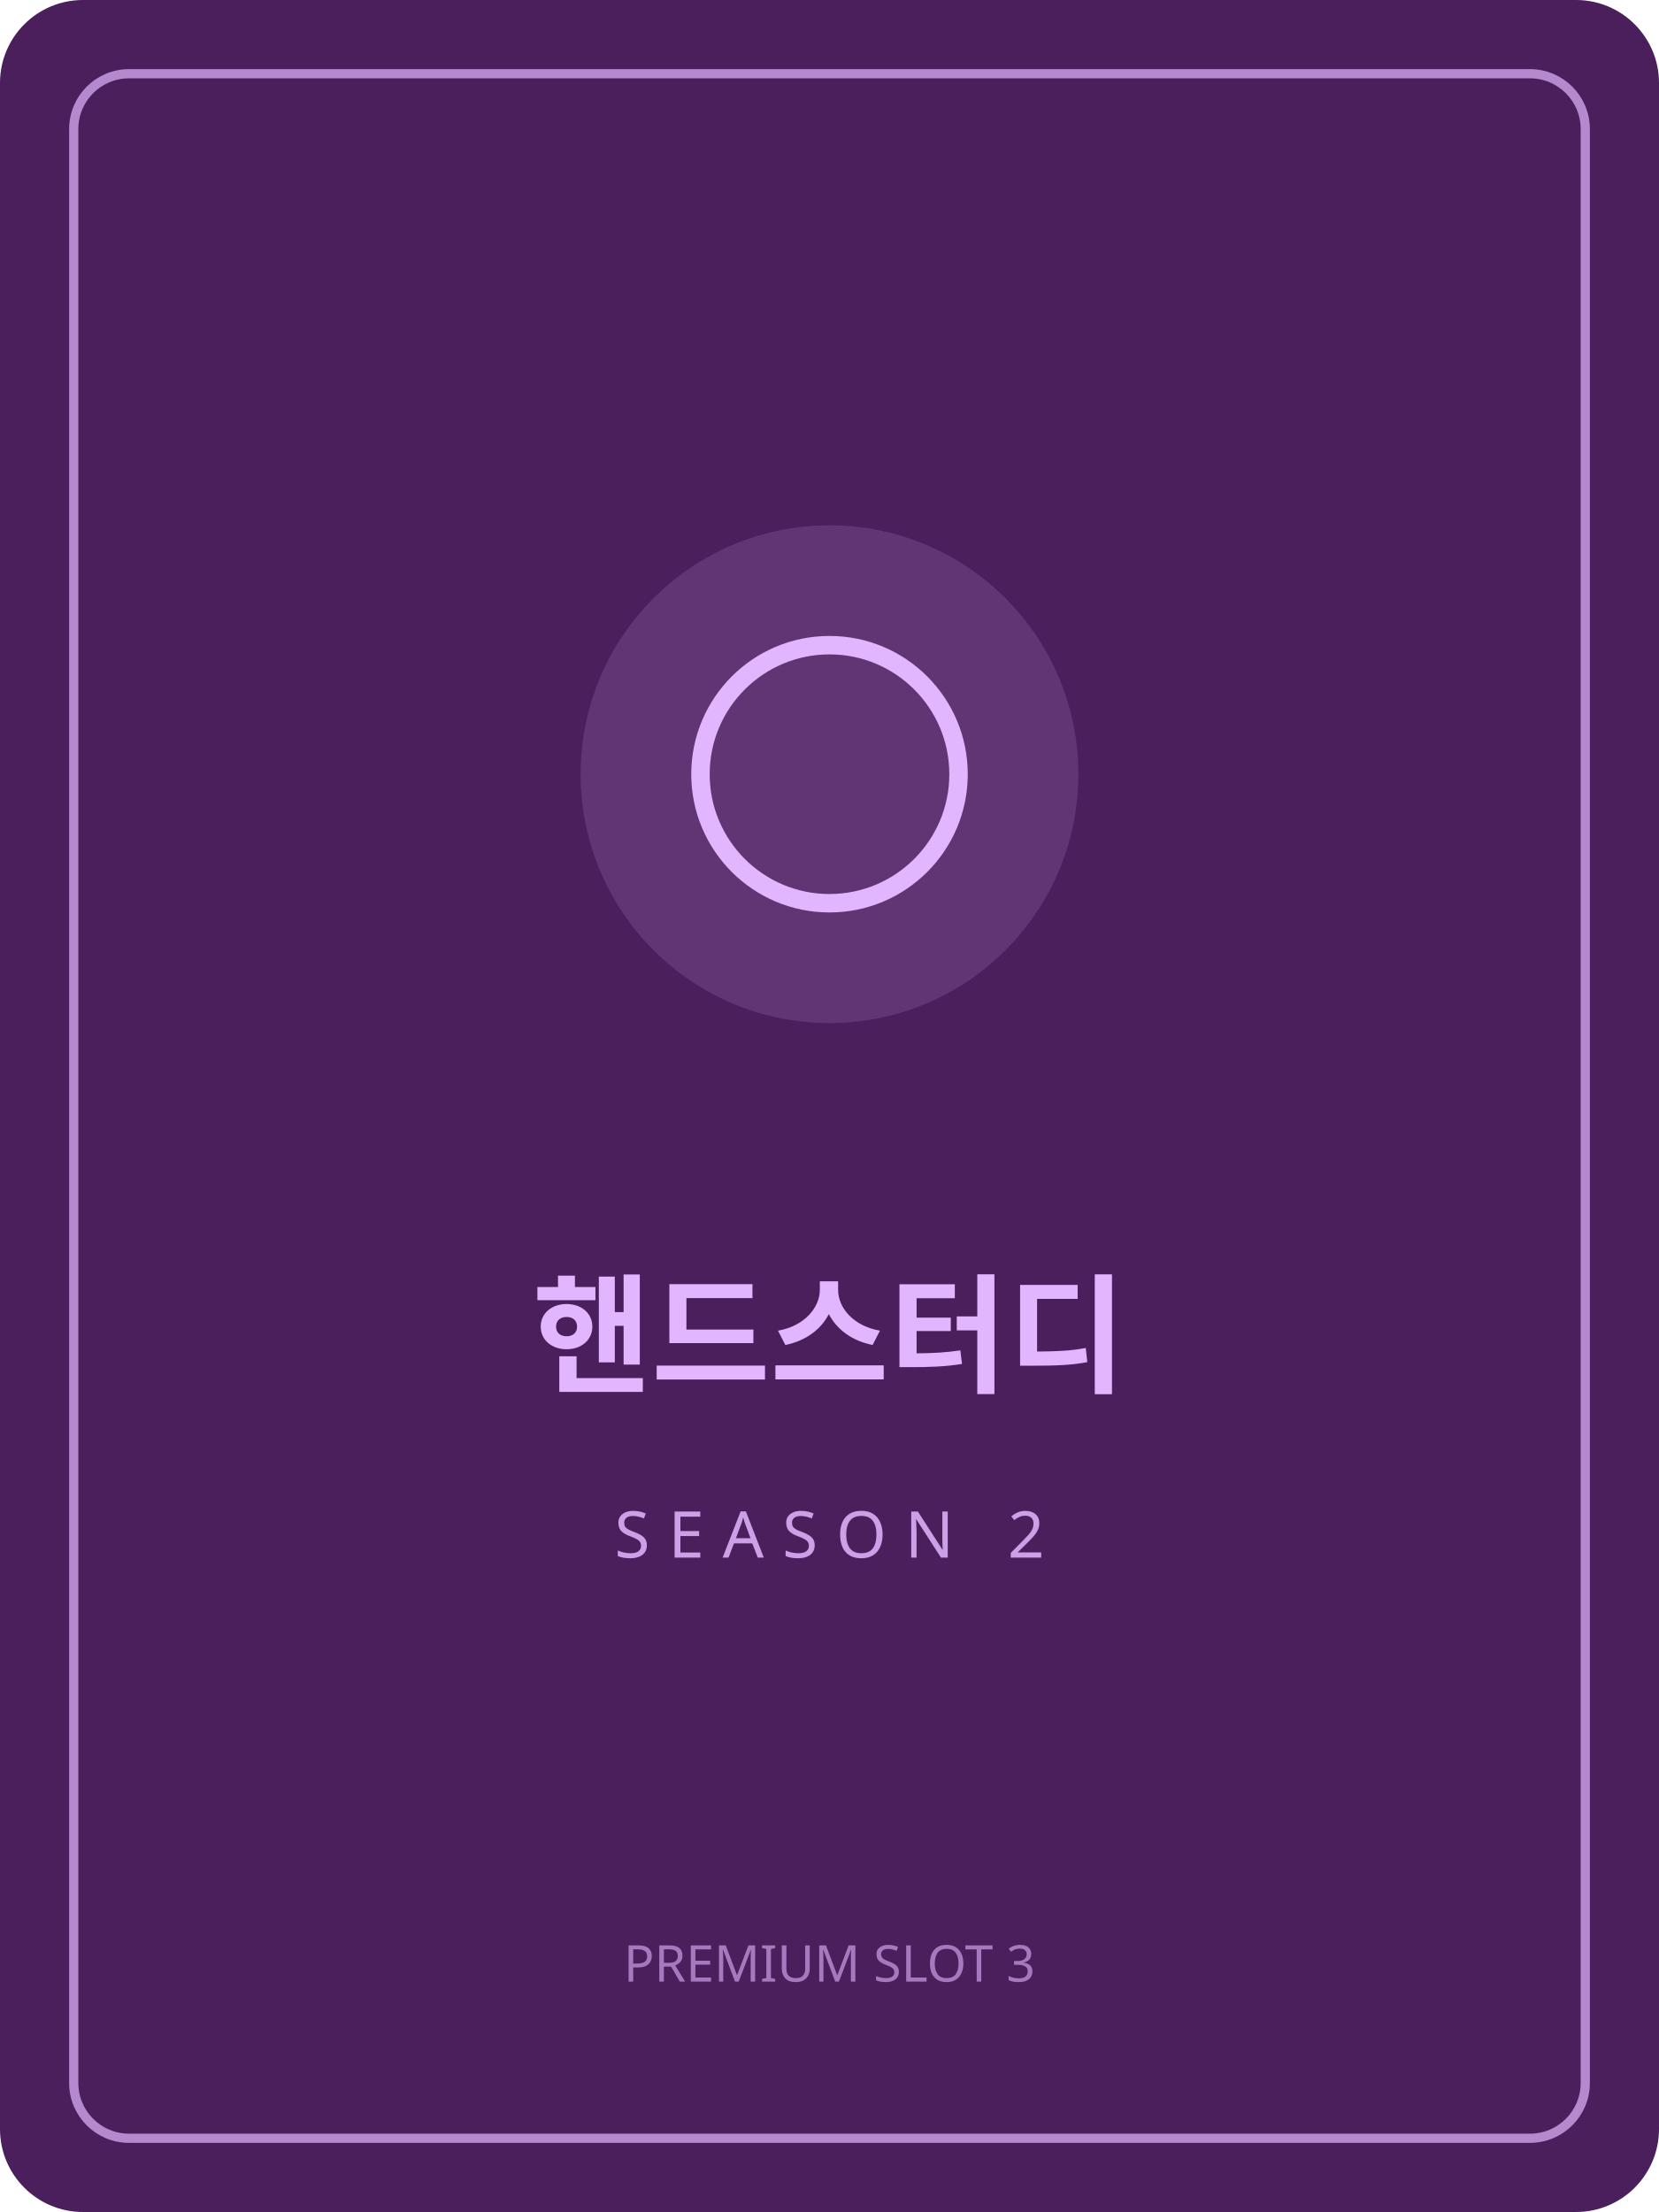
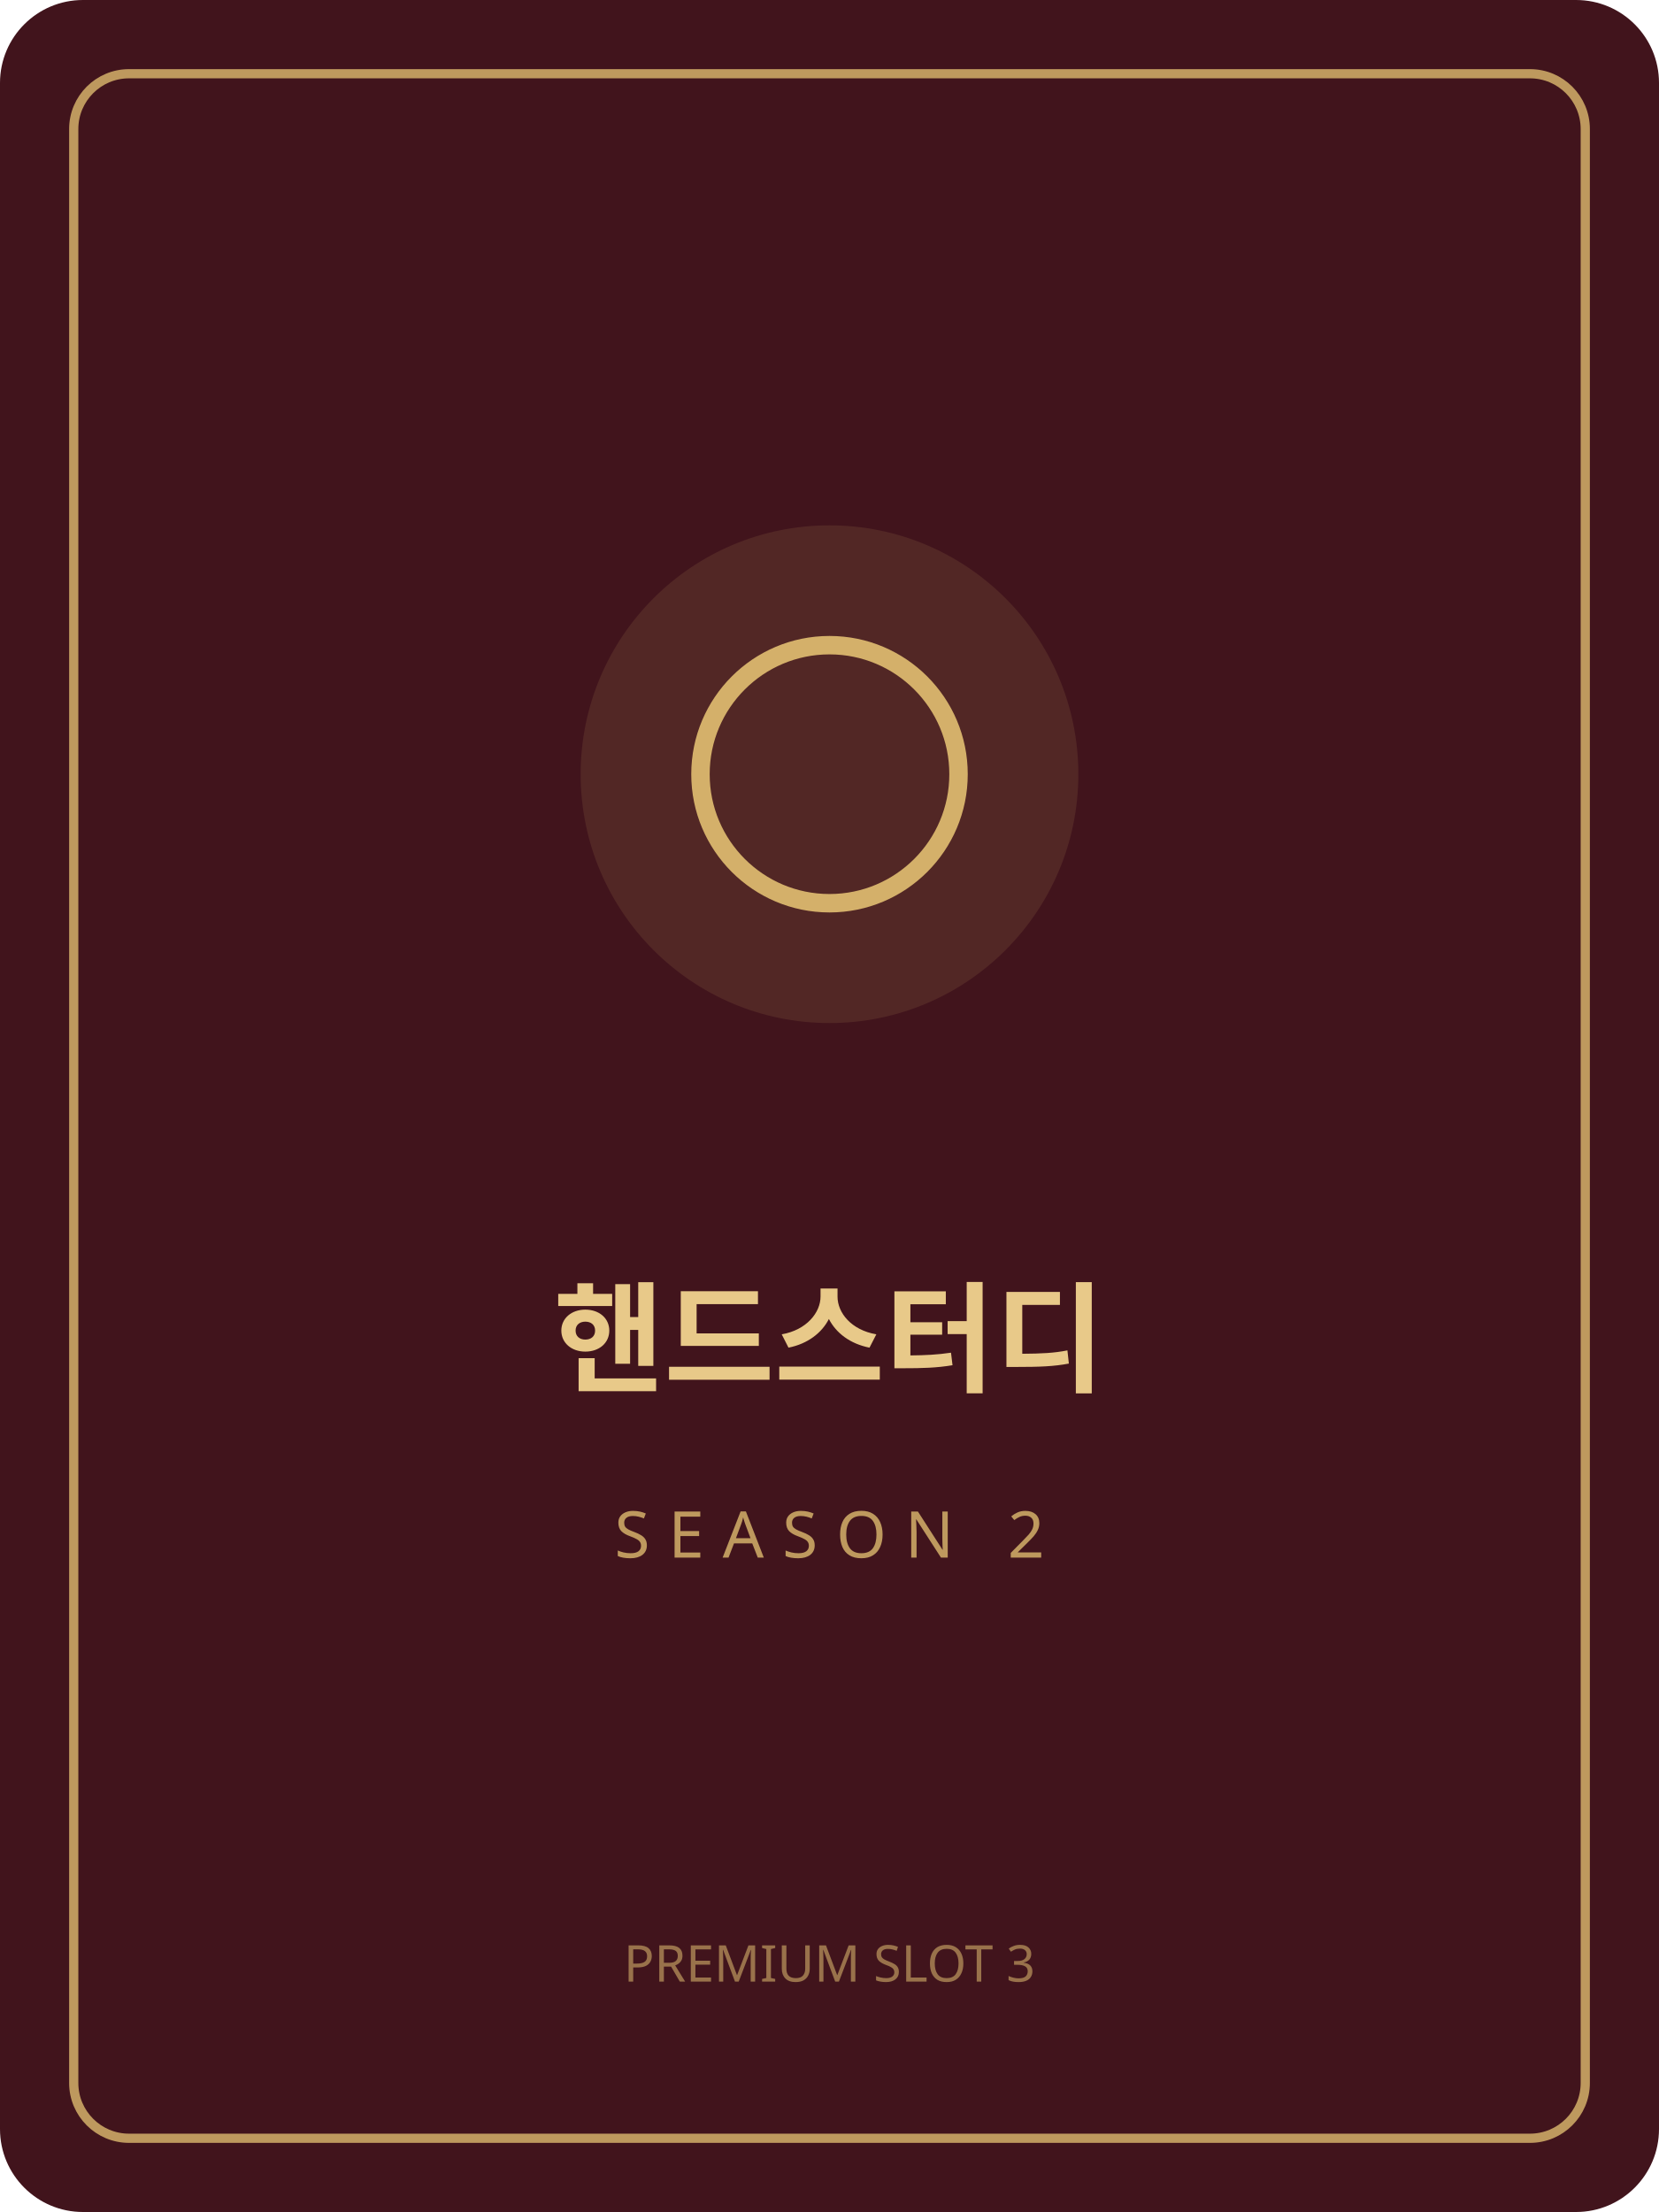
<svg xmlns="http://www.w3.org/2000/svg" viewBox="0 0 360 480" fill="none">
-   <rect width="360" height="480" rx="18" fill="#4A1F5C" />
-   <rect x="16" y="16" width="328" height="448" rx="12" stroke="#E2B6FF" stroke-width="2" opacity="0.7" />
-   <circle cx="180" cy="168" r="54" fill="#E2B6FF" opacity="0.15" />
-   <circle cx="180" cy="168" r="28" stroke="#E2B6FF" stroke-width="4" />
-   <text x="180" y="300" text-anchor="middle" fill="#E2B6FF" font-family="Noto Sans KR, sans-serif" font-size="28" font-weight="700">핸드스터디</text>
-   <text x="180" y="338" text-anchor="middle" fill="#E2B6FF" font-family="Noto Sans KR, sans-serif" font-size="14" letter-spacing="4" opacity="0.85">SEASON 2</text>
-   <text x="180" y="430" text-anchor="middle" fill="#E2B6FF" font-family="Noto Sans KR, sans-serif" font-size="11" opacity="0.6">PREMIUM SLOT 3</text>
+   <rect width="360" height="480" rx="18" fill="#41141C" />
+   <rect x="16" y="16" width="328" height="448" rx="12" stroke="#D4B06A" stroke-width="2" opacity="0.85" />
+   <circle cx="180" cy="168" r="54" fill="#D4B06A" opacity="0.12" />
+   <circle cx="180" cy="168" r="28" stroke="#D4B06A" stroke-width="4" />
+   <text x="180" y="300" text-anchor="middle" fill="#E8C989" font-family="Noto Sans KR, sans-serif" font-size="26" font-weight="700">핸드스터디</text>
+   <text x="180" y="338" text-anchor="middle" fill="#D4B06A" font-family="Noto Sans KR, sans-serif" font-size="14" letter-spacing="4" opacity="0.85">SEASON 2</text>
+   <text x="180" y="430" text-anchor="middle" fill="#D4B06A" font-family="Noto Sans KR, sans-serif" font-size="11" opacity="0.6">PREMIUM SLOT 3</text>
</svg>
